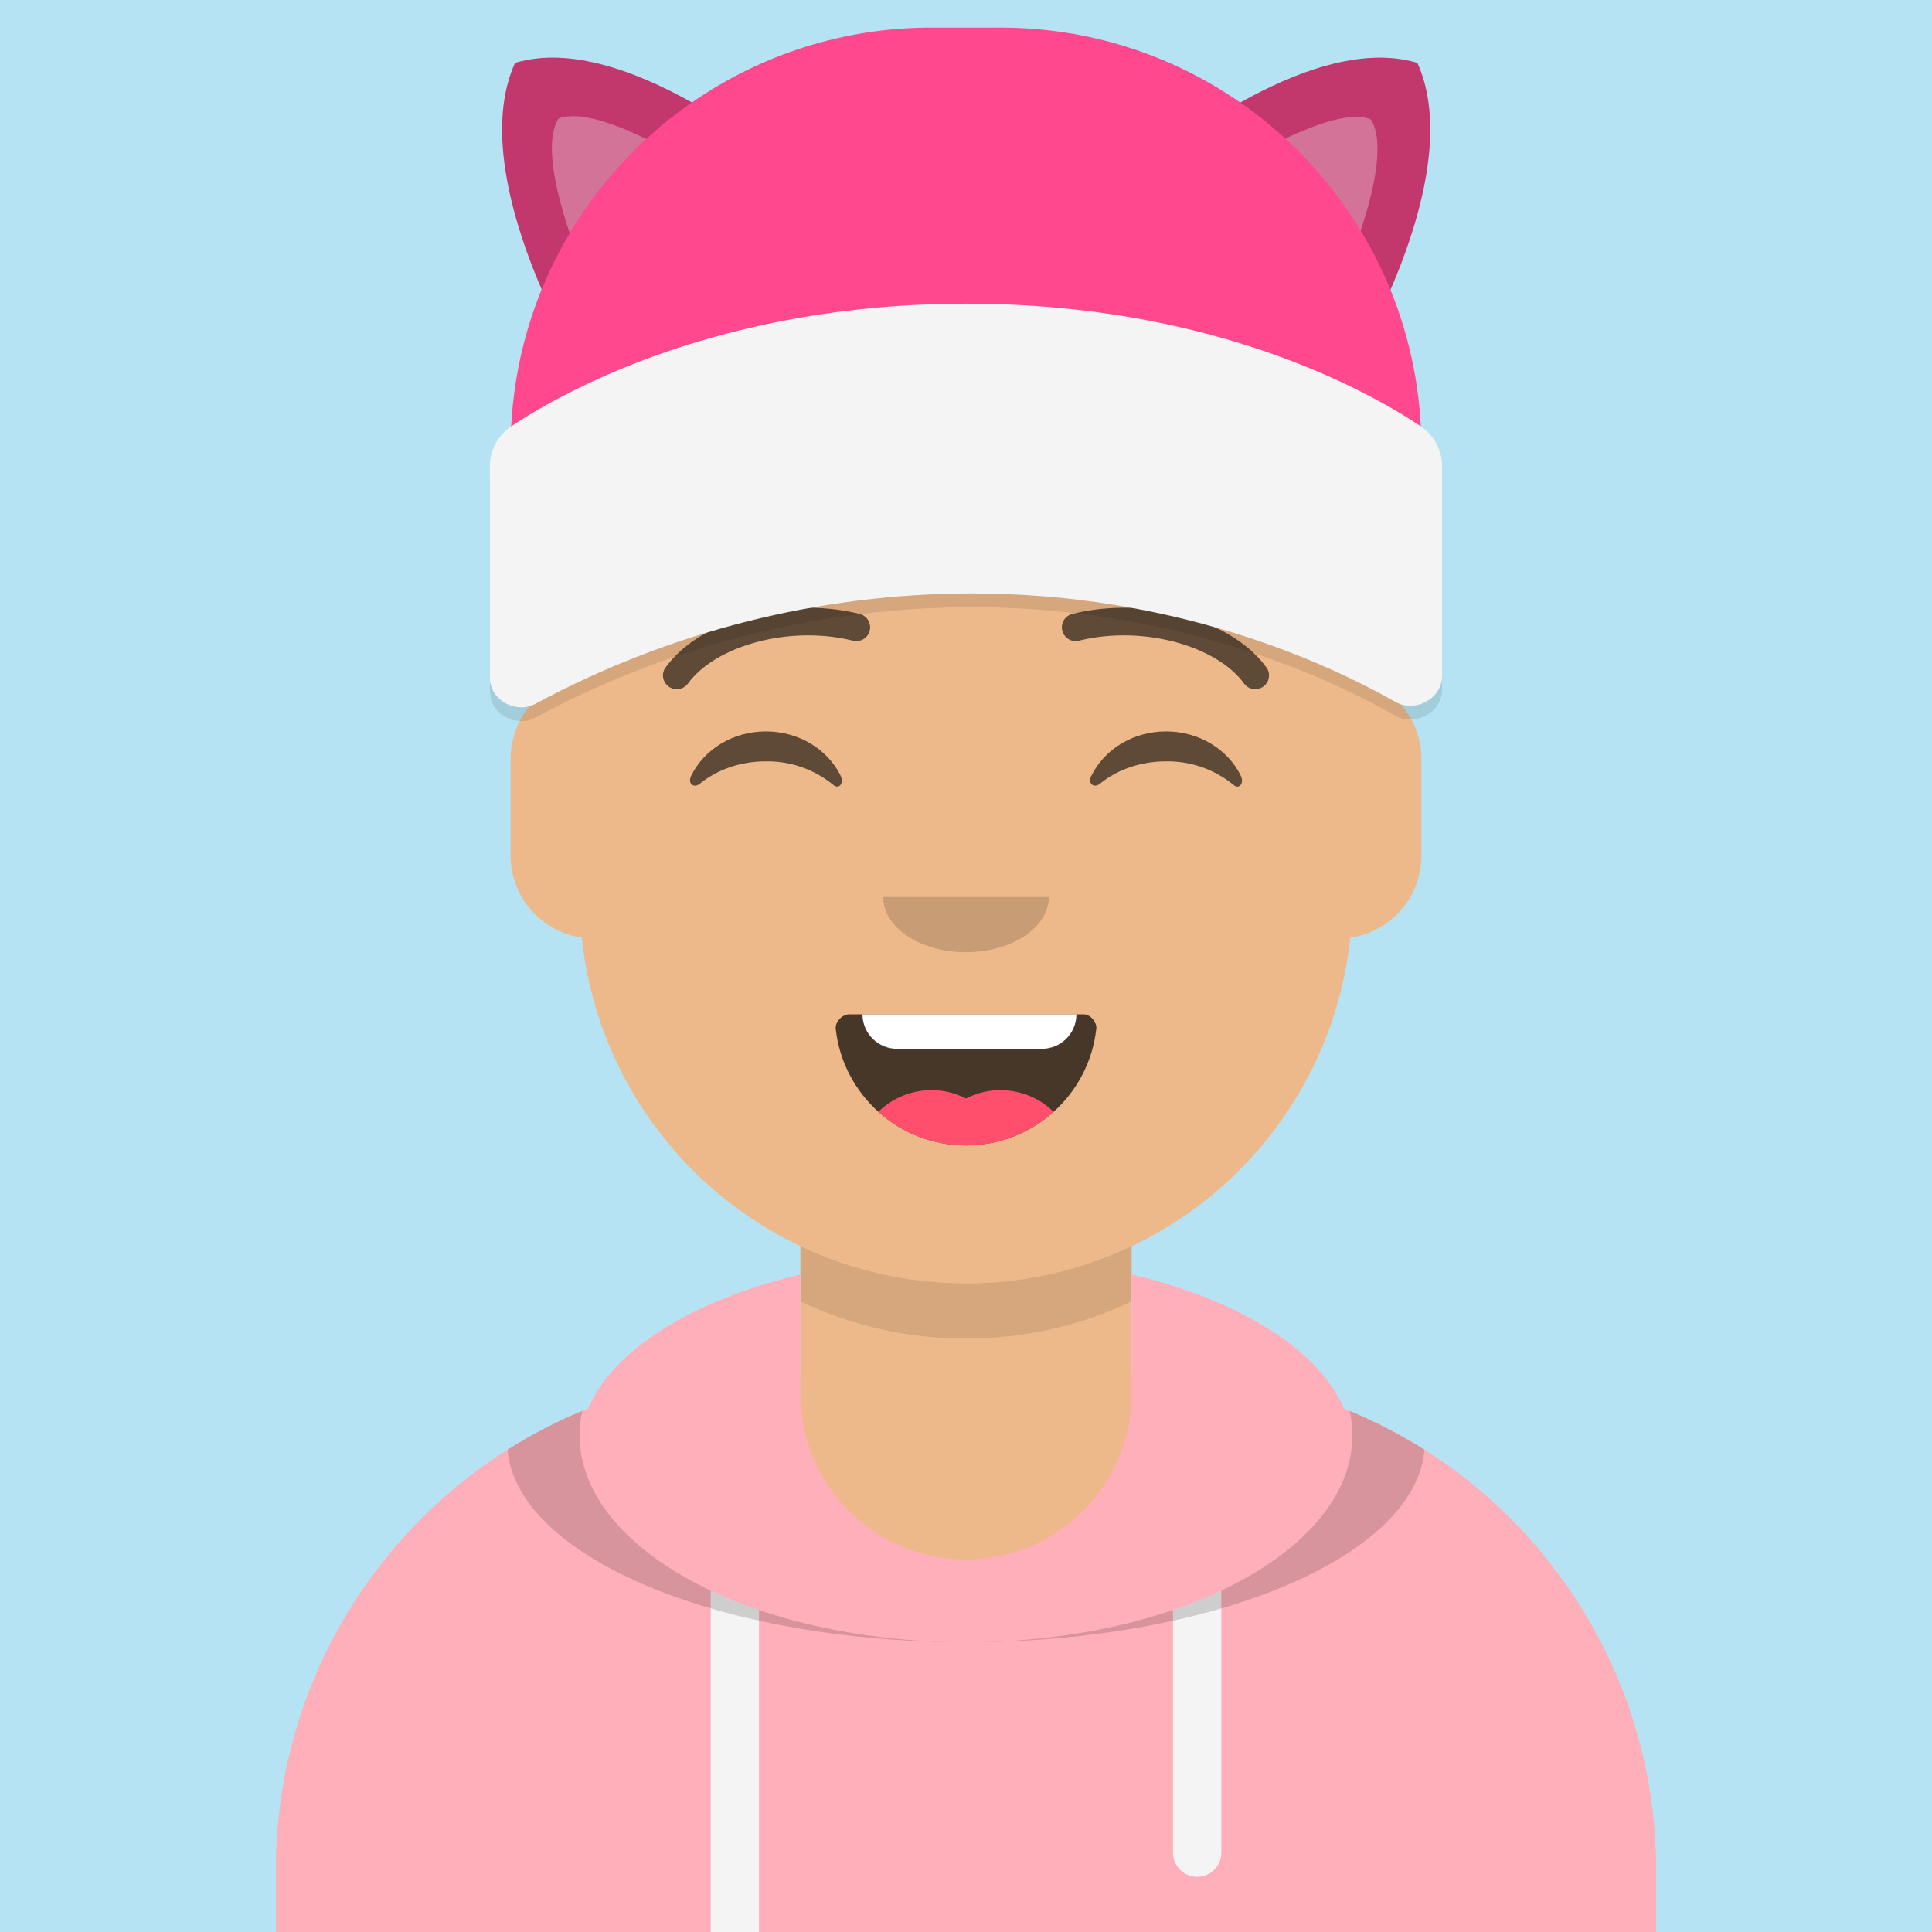
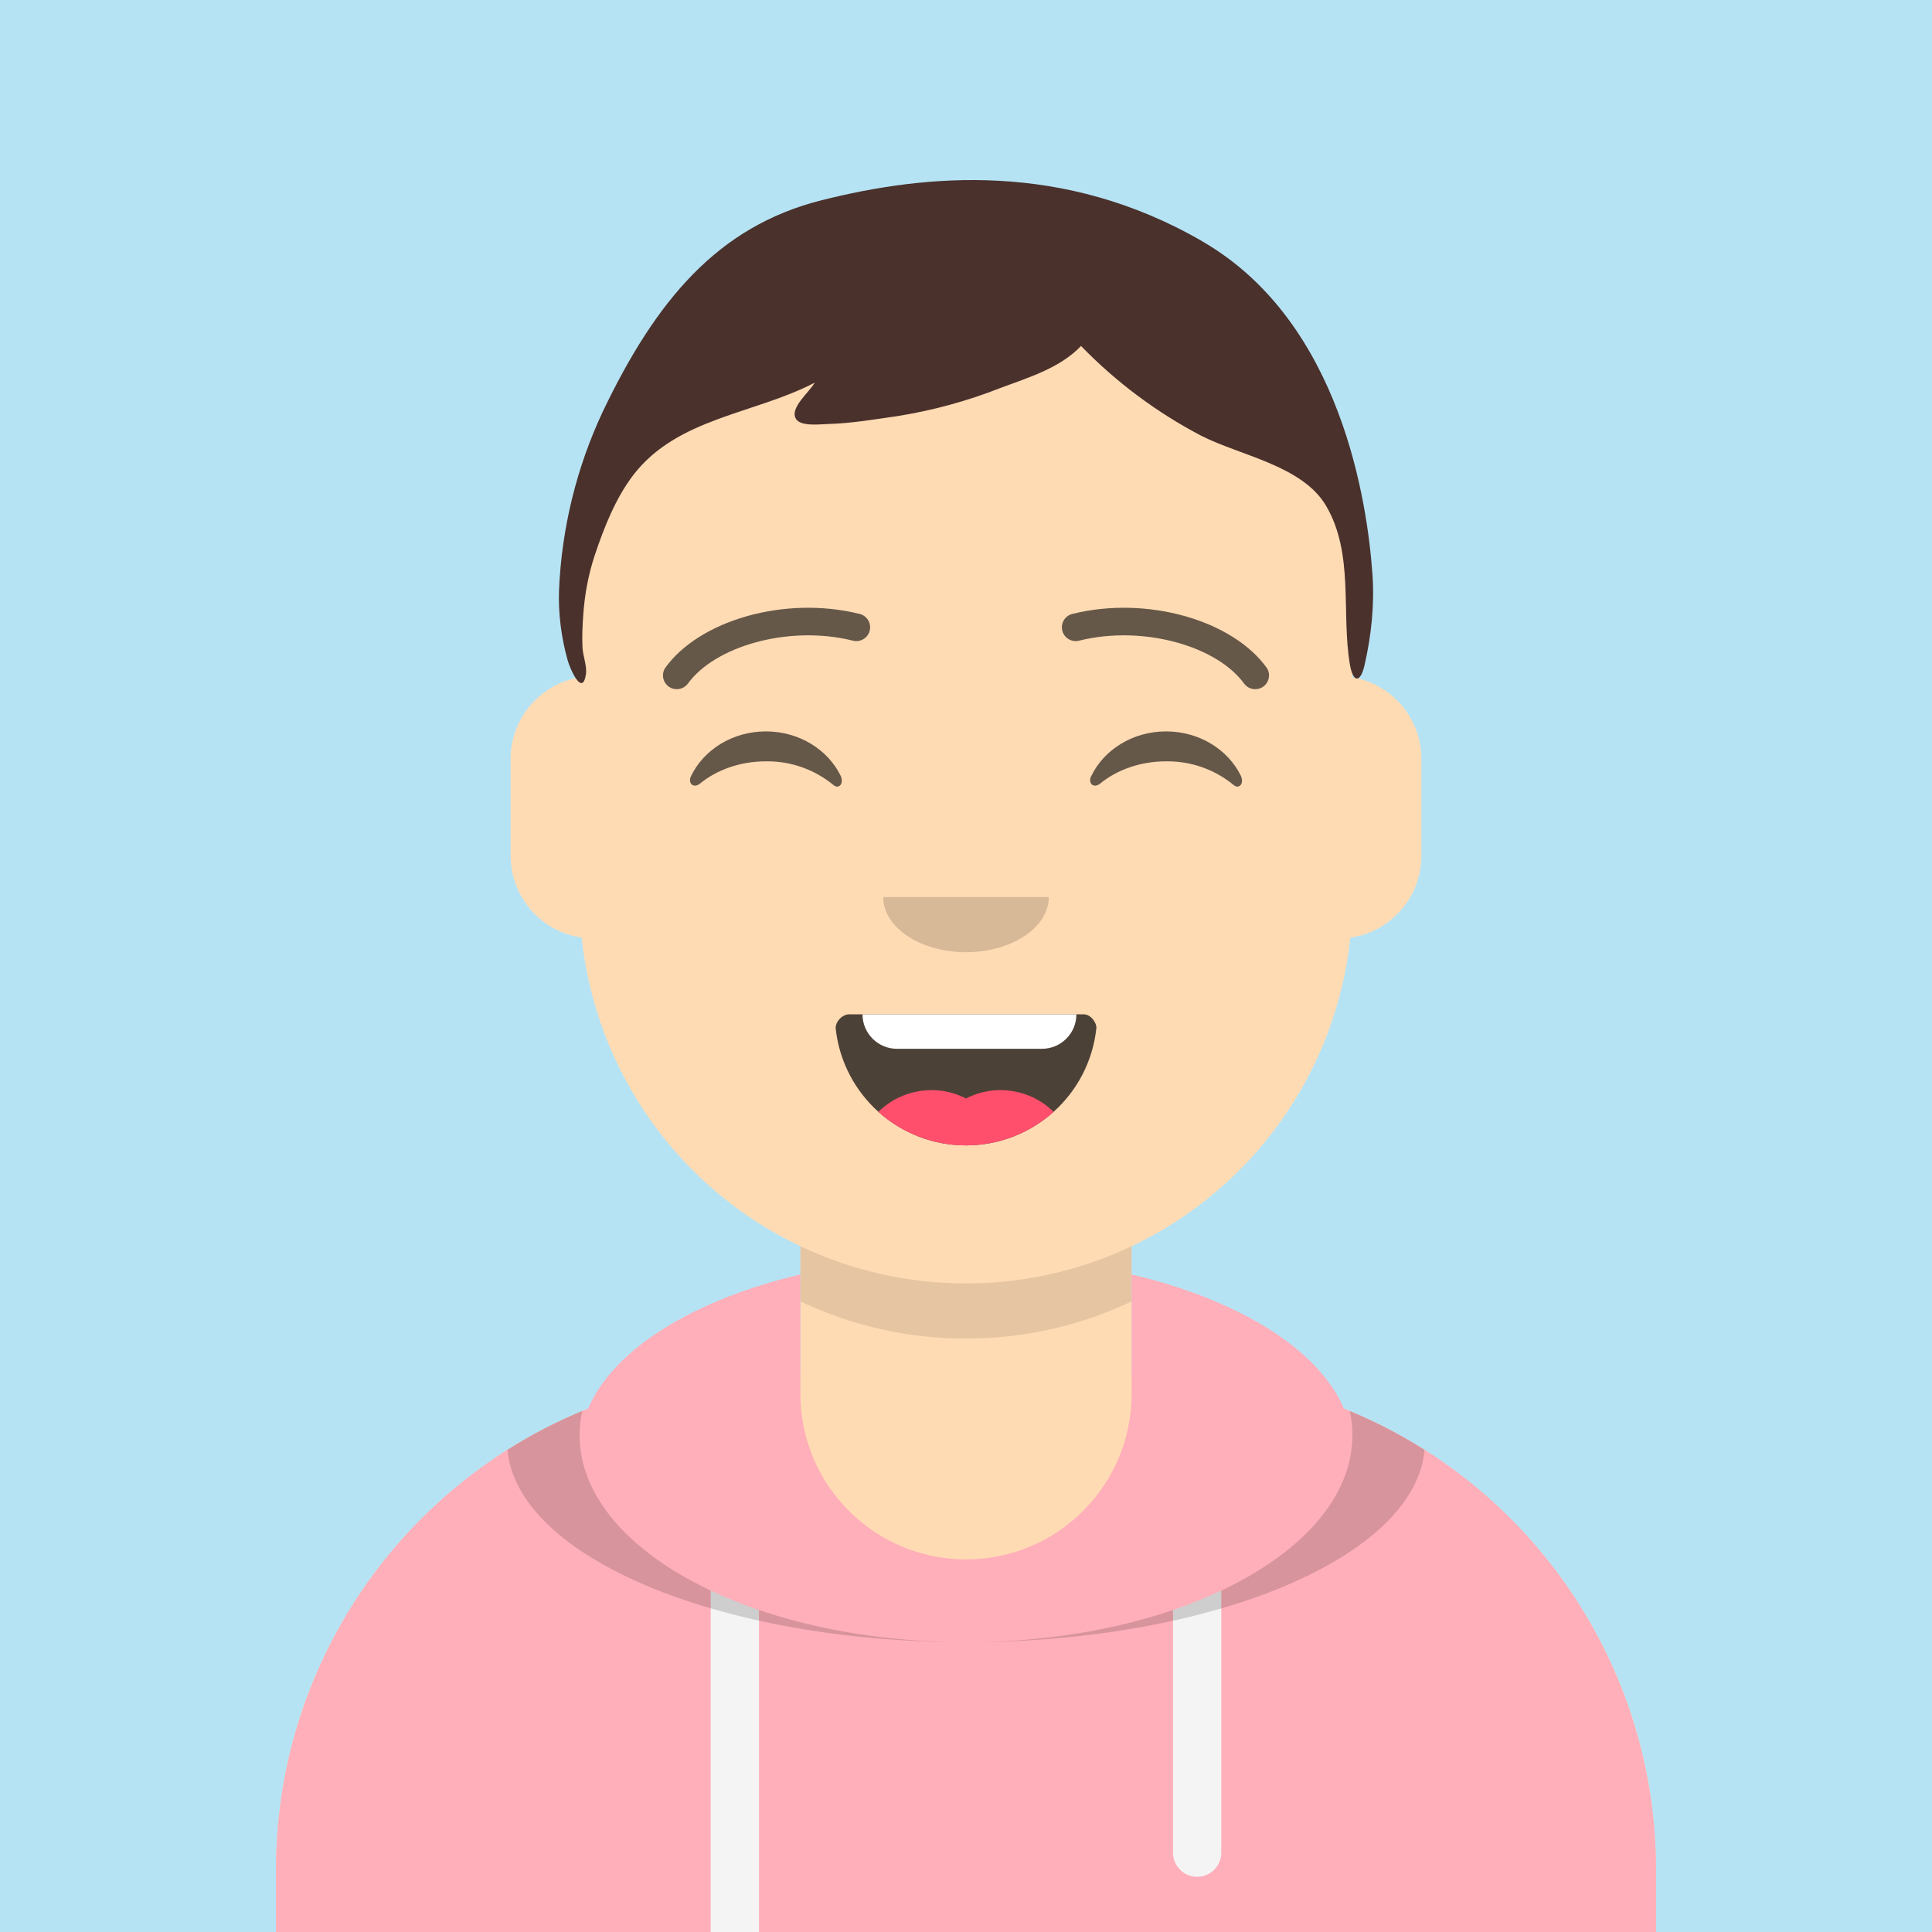
<svg xmlns="http://www.w3.org/2000/svg" viewBox="0 0 280 280" fill="none" shape-rendering="auto">
  <mask id="viewboxMask">
    <rect width="280" height="280" rx="0" ry="0" x="0" y="0" fill="#fff" />
  </mask>
  <g mask="url(#viewboxMask)">
    <rect fill="#b6e3f4" width="280" height="280" x="0" y="0" />
    <g transform="translate(8)">
-       <path d="M132 36a56 56 0 0 0-56 56v6.17A12 12 0 0 0 66 110v14a12 12 0 0 0 10.3 11.88 56.04 56.04 0 0 0 31.7 44.73v18.4h-4a72 72 0 0 0-72 72v9h200v-9a72 72 0 0 0-72-72h-4v-18.39a56.04 56.04 0 0 0 31.7-44.73A12 12 0 0 0 198 124v-14a12 12 0 0 0-10-11.83V92a56 56 0 0 0-56-56Z" fill="#edb98a" />
+       <path d="M132 36a56 56 0 0 0-56 56v6.17A12 12 0 0 0 66 110v14a12 12 0 0 0 10.3 11.88 56.04 56.04 0 0 0 31.7 44.73v18.4h-4a72 72 0 0 0-72 72v9h200v-9a72 72 0 0 0-72-72h-4v-18.39a56.04 56.04 0 0 0 31.7-44.73A12 12 0 0 0 198 124v-14a12 12 0 0 0-10-11.83V92a56 56 0 0 0-56-56Z" fill="#ffdbb4" />
      <path d="M108 180.61v8a55.79 55.79 0 0 0 24 5.39c8.59 0 16.73-1.93 24-5.39v-8a55.79 55.79 0 0 1-24 5.39 55.79 55.79 0 0 1-24-5.39Z" fill="#000" fill-opacity=".1" />
      <g transform="translate(0 170)">
        <path d="M108 14.7c-15.52 3.68-27.1 10.83-30.77 19.44A72.02 72.02 0 0 0 32 101v9h200v-9a72.02 72.02 0 0 0-45.23-66.86C183.1 25.53 171.52 18.38 156 14.7V32a24 24 0 1 1-48 0V14.7Z" fill="#ffafb9" />
        <path d="M102 63.34a67.1 67.1 0 0 1-7-2.82V110h7V63.34ZM162 63.34a67.04 67.04 0 0 0 7-2.82V98.5a3.5 3.5 0 1 1-7 0V63.34Z" fill="#F4F4F4" />
        <path d="M187.62 34.49a71.79 71.79 0 0 1 10.83 5.63C197.11 55.62 167.87 68 132 68c30.93 0 56-13.43 56-30 0-1.19-.13-2.36-.38-3.51ZM76.38 34.49a16.48 16.48 0 0 0-.38 3.5c0 16.58 25.07 30 56 30-35.87 0-65.1-12.38-66.45-27.88a71.79 71.79 0 0 1 10.83-5.63Z" fill="#000" fill-opacity=".16" />
      </g>
      <g transform="translate(78 134)">
        <path fill-rule="evenodd" clip-rule="evenodd" d="M35.12 15.13a19 19 0 0 0 37.77-.09c.08-.77-.77-2.04-1.85-2.04H37.1C36 13 35 14.18 35.12 15.13Z" fill="#000" fill-opacity=".7" />
        <path d="M70 13H39a5 5 0 0 0 5 5h21a5 5 0 0 0 5-5Z" fill="#fff" />
        <path d="M66.7 27.14A10.96 10.96 0 0 0 54 25.2a10.95 10.95 0 0 0-12.7 1.94A18.93 18.93 0 0 0 54 32c4.88 0 9.33-1.84 12.7-4.86Z" fill="#FF4F6D" />
      </g>
      <g transform="translate(104 122)">
        <path fill-rule="evenodd" clip-rule="evenodd" d="M16 8c0 4.42 5.37 8 12 8s12-3.58 12-8" fill="#000" fill-opacity=".16" />
      </g>
      <g transform="translate(76 90)">
        <path d="M16.16 22.45c1.85-3.8 6-6.45 10.84-6.45 4.81 0 8.96 2.63 10.82 6.4.55 1.13-.24 2.05-1.03 1.37a15.05 15.05 0 0 0-9.8-3.43c-3.73 0-7.12 1.24-9.55 3.23-.9.73-1.82-.01-1.28-1.12ZM74.16 22.45c1.85-3.8 6-6.45 10.84-6.45 4.81 0 8.96 2.63 10.82 6.4.55 1.13-.24 2.05-1.03 1.37a15.05 15.05 0 0 0-9.8-3.43c-3.74 0-7.13 1.24-9.56 3.23-.9.73-1.82-.01-1.28-1.12Z" fill-rule="evenodd" clip-rule="evenodd" fill="#000" fill-opacity=".6" />
      </g>
      <g transform="translate(76 82)">
        <path d="M15.63 17.16c3.92-5.51 14.65-8.6 23.9-6.33a2 2 0 1 0 .95-3.88c-10.74-2.64-23.17.94-28.11 7.9a2 2 0 0 0 3.26 2.3ZM96.37 17.16c-3.91-5.51-14.65-8.6-23.9-6.33a2 2 0 1 1-.95-3.88c10.74-2.64 23.17.94 28.11 7.9a2 2 0 0 1-3.26 2.3Z" fill="#000" fill-opacity=".6" />
      </g>
      <g transform="translate(-1)">
-         <path d="M67 65c0-8.16 1.6-15.95 4.5-23.06-3.86-8.95-8.33-22.96-3.86-32.82 8-2.43 17.8 1.33 25.63 5.73A60.72 60.72 0 0 1 128 4h10c12.91 0 24.9 4.01 34.75 10.86 7.84-4.4 17.66-8.17 25.67-5.74 4.47 9.88-.03 23.94-3.9 32.88A60.83 60.83 0 0 1 199 65v8H67v-8Z" fill="#ff488e" />
-         <path d="M194.52 42c3.87-8.94 8.37-23 3.9-32.88-8.01-2.43-17.83 1.34-25.66 5.74A61.21 61.21 0 0 1 194.51 42ZM93.27 14.85c-7.83-4.4-17.63-8.16-25.63-5.73-4.47 9.86 0 23.87 3.87 32.82 4.5-11 12.12-20.4 21.76-27.1Z" fill="#000" fill-opacity=".24" />
-         <path d="M190.2 33.42c1.99-6 3.5-12.86 1.49-16.1-2.67-1.16-7.59.47-12.4 2.77a61.28 61.28 0 0 1 10.9 13.33ZM86.66 20.14c-4.92-2.38-10-4.11-12.73-2.93-2.06 3.33-.42 10.47 1.64 16.59a61.28 61.28 0 0 1 11.1-13.66Z" fill="#fff" fill-opacity=".3" />
-         <path fill-rule="evenodd" clip-rule="evenodd" d="M64 69.77a7.05 7.05 0 0 1 3.05-5.96c7.8-5.18 30.42-17.8 66.02-17.8 35.6 0 58.14 12.62 65.9 17.81a7.04 7.04 0 0 1 3.03 5.95v30.2c0 3.3-3.9 5.38-6.78 3.75C184.84 97.83 163.1 88 133.8 88a133.57 133.57 0 0 0-63.17 15.98c-2.85 1.56-6.63-.5-6.63-3.75V69.77Z" fill="#000" fill-opacity=".1" />
-         <path fill-rule="evenodd" clip-rule="evenodd" d="M64 67.77a7.05 7.05 0 0 1 3.05-5.96c7.8-5.18 30.42-17.8 66.02-17.8 35.6 0 58.14 12.62 65.9 17.81a7.04 7.04 0 0 1 3.03 5.95v30.2c0 3.3-3.9 5.38-6.78 3.75C184.84 95.83 163.1 86 133.8 86a133.57 133.57 0 0 0-63.17 15.98c-2.85 1.56-6.63-.5-6.63-3.75V67.77Z" fill="#F4F4F4" />
+         <path fill-rule="evenodd" clip-rule="evenodd" d="M167.3 35c-20.18-11.7-40.17-9.78-55.26-5.97-15.1 3.8-24.02 14.62-31.68 30.62a67.68 67.68 0 0 0-6.34 25.83c-.13 3.41.33 6.94 1.25 10.22.33 1.2 2.15 5.39 2.65 2 .17-1.12-.44-2.67-.5-3.86-.08-1.57 0-3.16.11-4.73.2-2.92.73-5.8 1.65-8.59 1.33-3.98 3.02-8.3 5.6-11.67 6.4-8.33 17.49-8.8 26.29-13.39-.77 1.4-3.7 3.68-2.7 5.27.71 1.1 3.38.76 4.65.72 3.35-.09 6.72-.67 10.02-1.14a71.5 71.5 0 0 0 15-4.1c4.02-1.5 8.61-2.88 11.63-6.07a68.67 68.67 0 0 0 17.4 13c5.62 2.88 14.68 4.32 18.11 10.16 4.07 6.91 2.2 15.4 3.44 22.9.47 2.85 1.54 2.79 2.13.24 1-4.33 1.47-8.83 1.15-13.28-.72-10.05-4.4-36.45-24.6-48.15Z" fill="#4a312c" />
      </g>
      <g transform="translate(49 72)" />
      <g transform="translate(62 42)" />
    </g>
  </g>
</svg>
